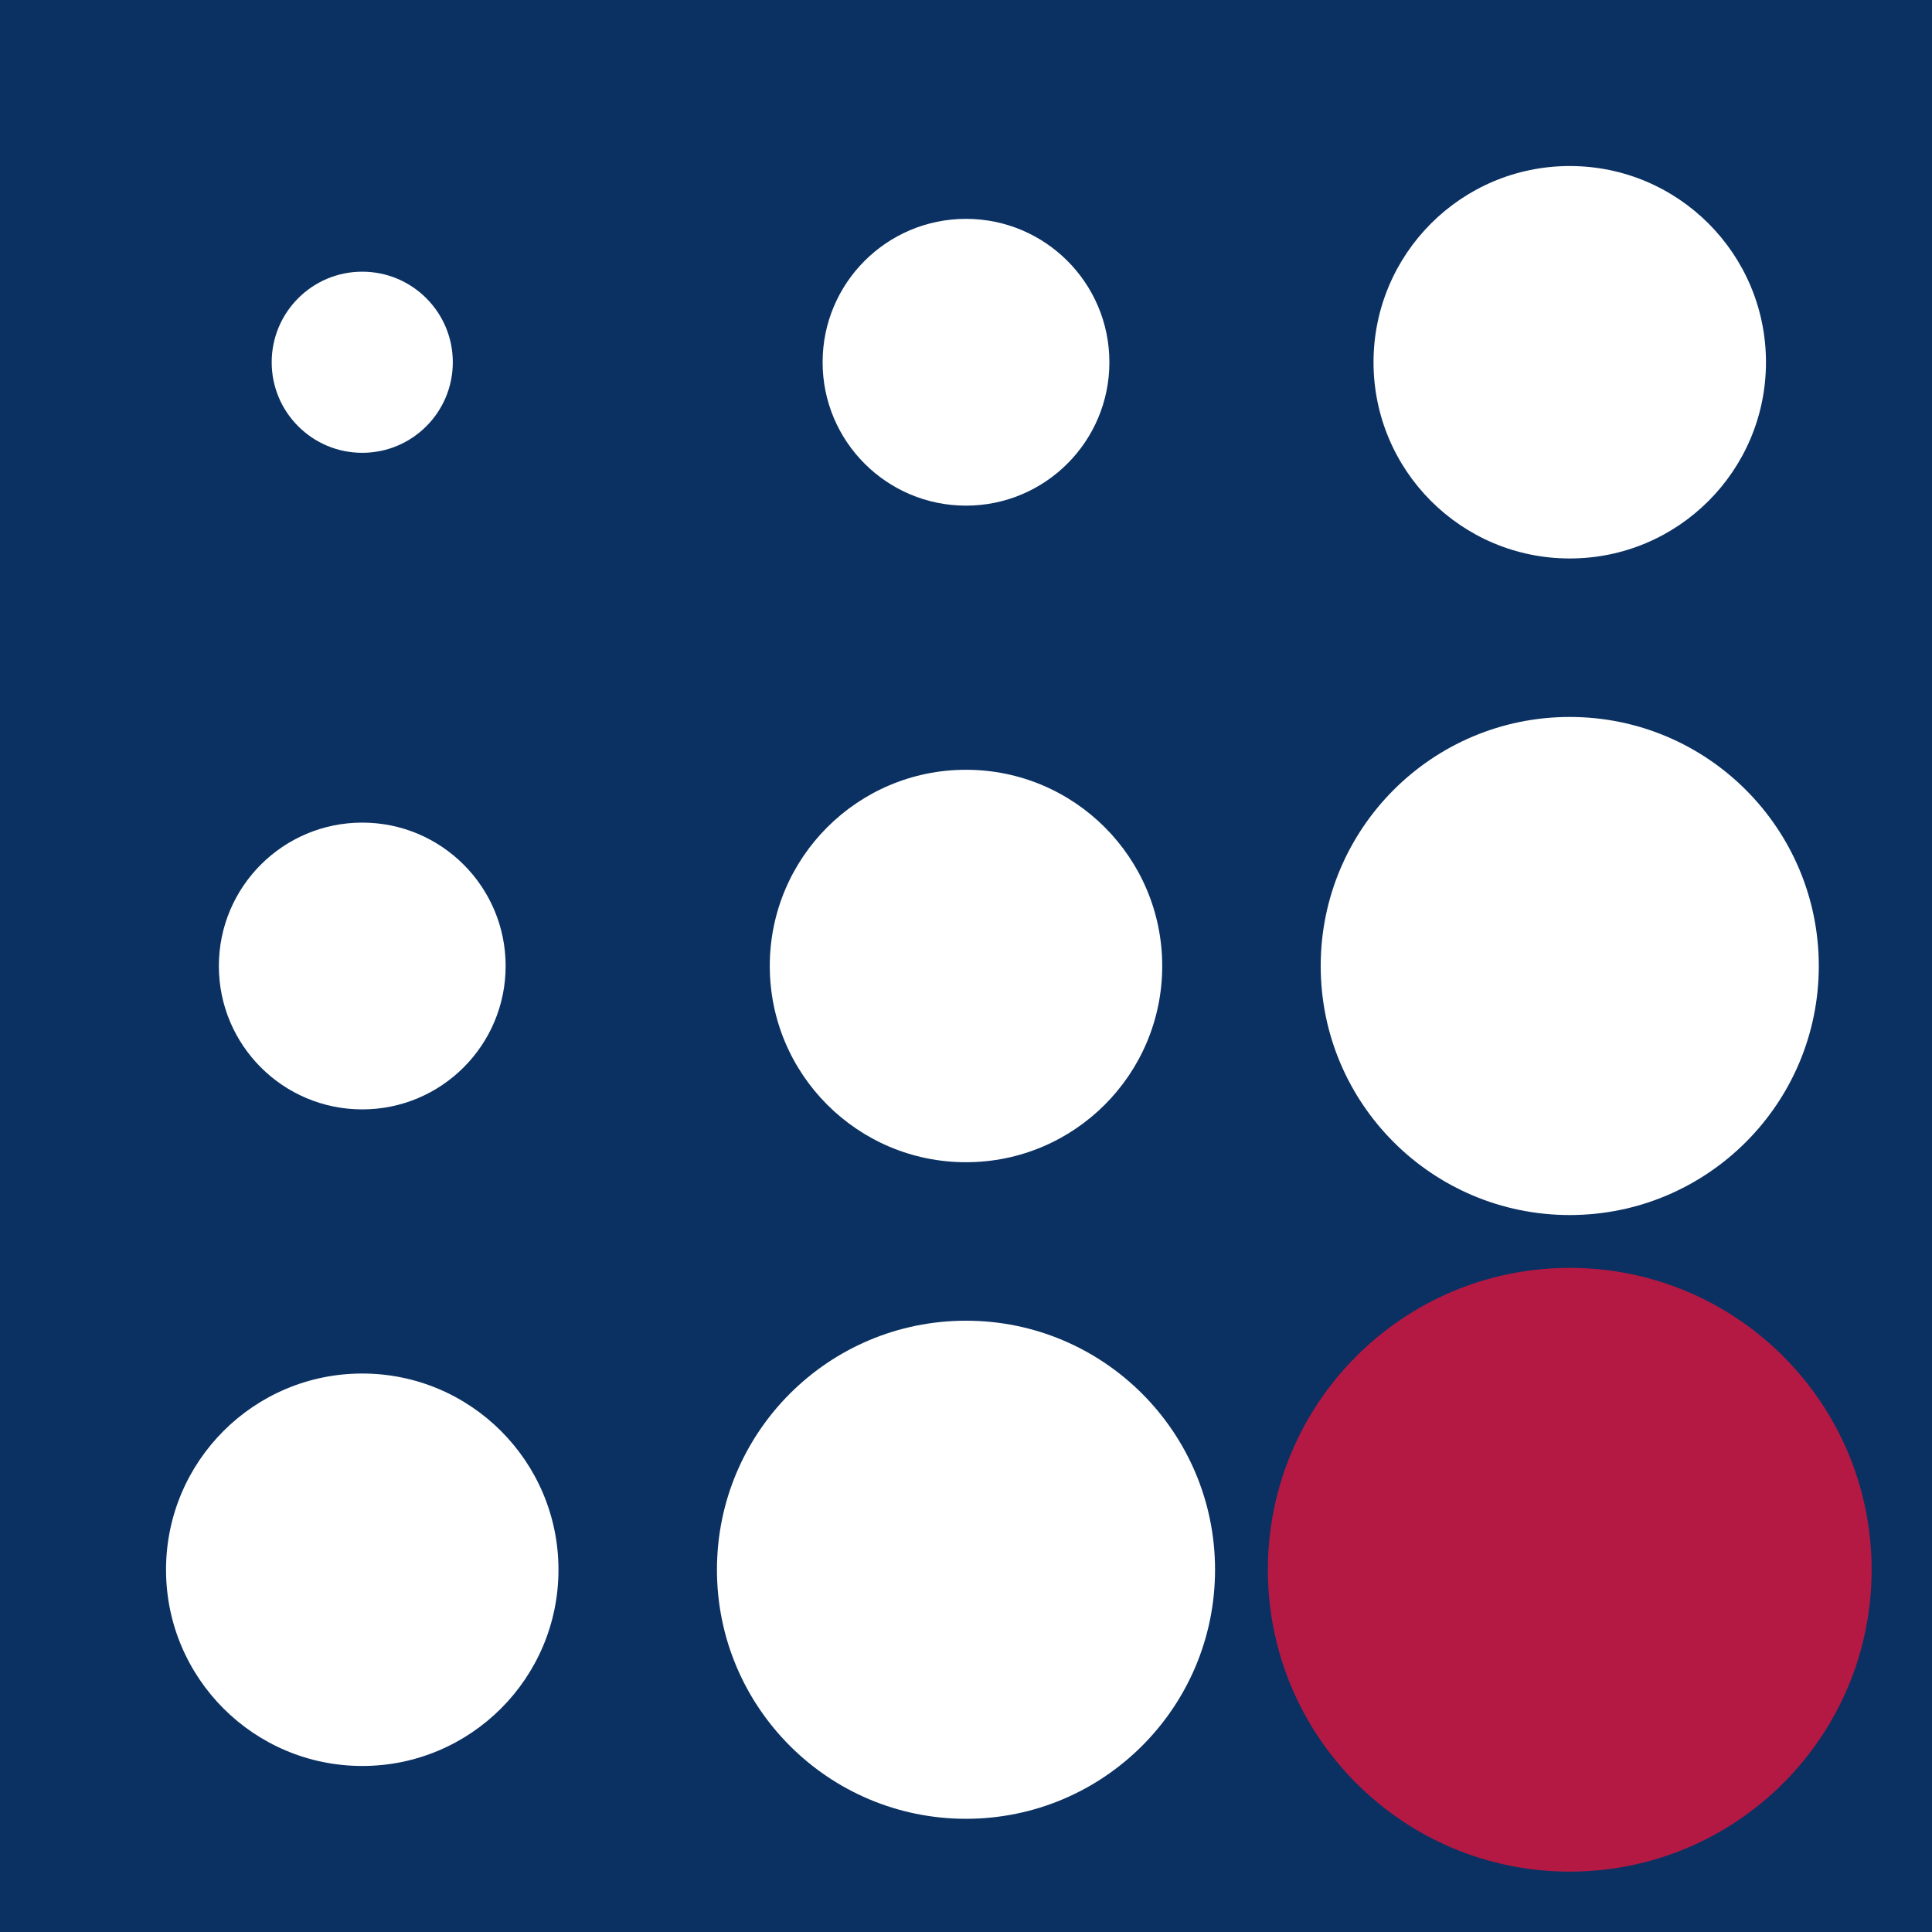
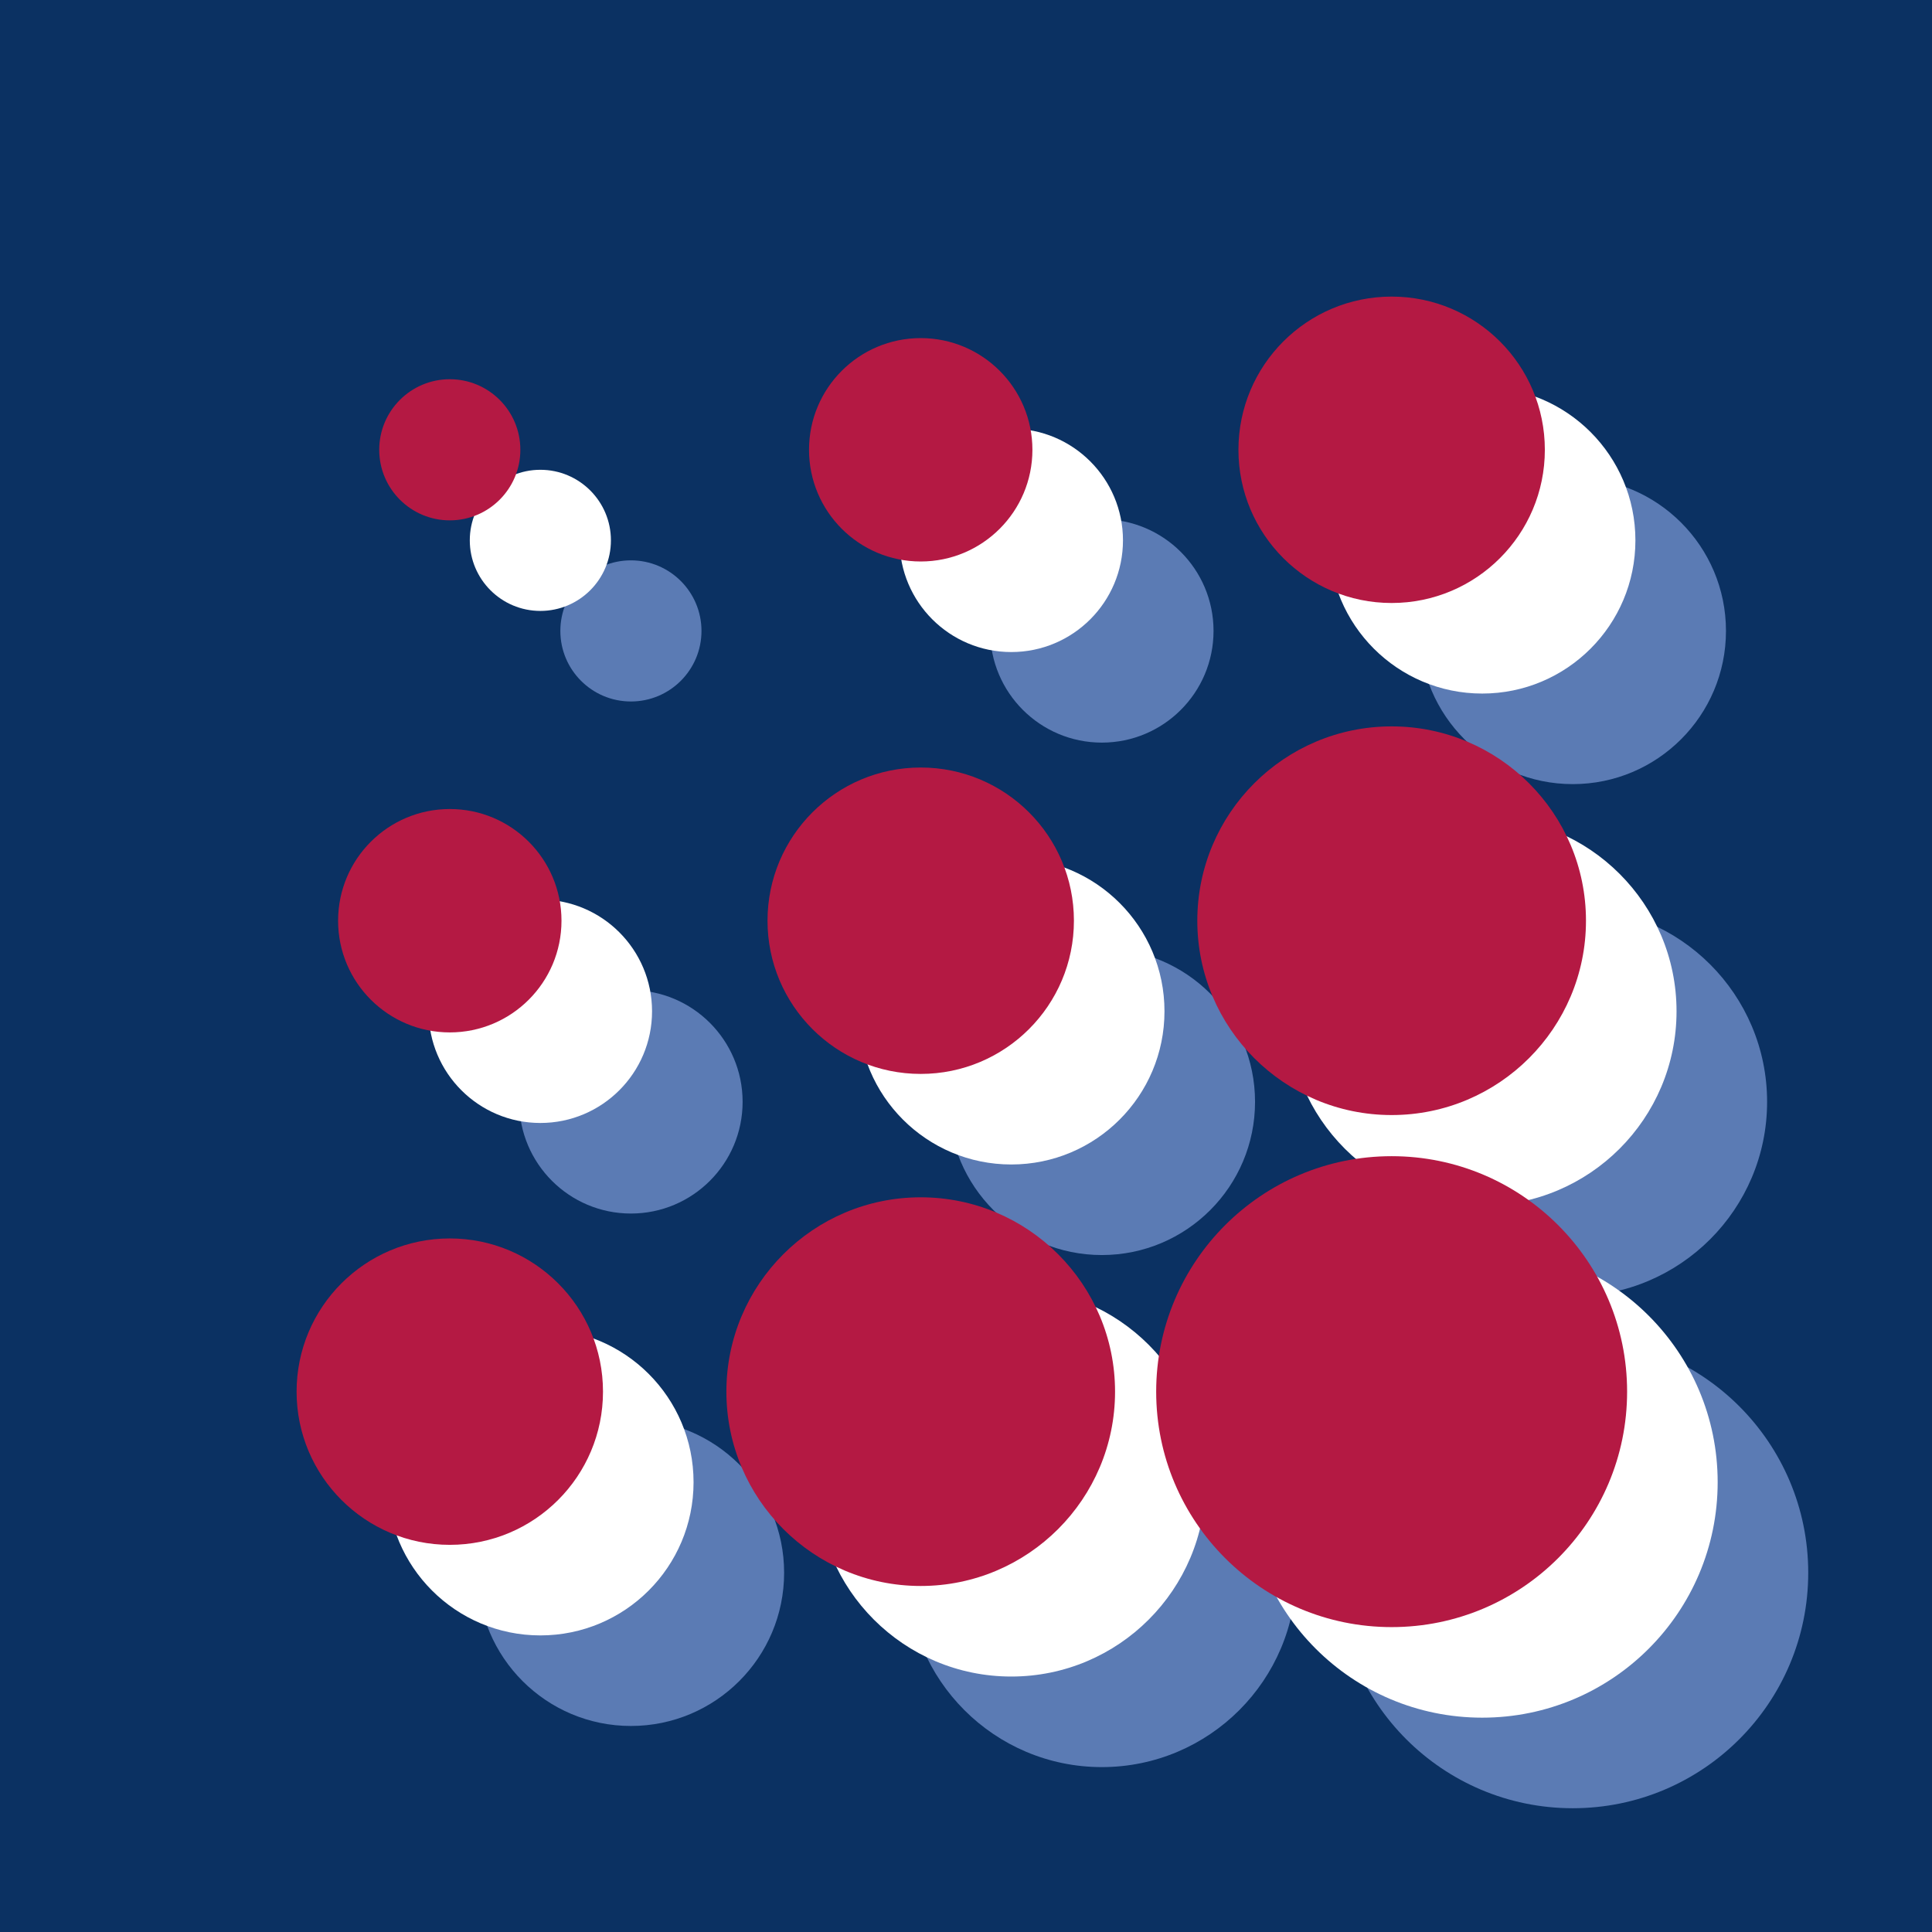
<svg xmlns="http://www.w3.org/2000/svg" viewBox="0 0 512 512" width="512" height="512">
  <rect width="512" height="512" fill="#0B3162" />
-   <circle cx="96" cy="96" r="24.0" fill="#FFFFFF" />
-   <circle cx="256" cy="96" r="38.0" fill="#FFFFFF" />
-   <circle cx="416" cy="96" r="52.0" fill="#FFFFFF" />
-   <circle cx="96" cy="256" r="38.0" fill="#FFFFFF" />
-   <circle cx="256" cy="256" r="52.0" fill="#FFFFFF" />
-   <circle cx="416" cy="256" r="66.0" fill="#FFFFFF" />
-   <circle cx="96" cy="416" r="52.0" fill="#FFFFFF" />
-   <circle cx="256" cy="416" r="66.0" fill="#FFFFFF" />
-   <circle cx="416" cy="416" r="80.0" fill="#B41943" />
+   <circle cx="167.2" cy="167.2" r="18.7" fill="#5B7BB4" />
+   <circle cx="292.0" cy="167.2" r="29.6" fill="#5B7BB4" />
+   <circle cx="416.8" cy="167.2" r="40.6" fill="#5B7BB4" />
+   <circle cx="167.2" cy="292.0" r="29.6" fill="#5B7BB4" />
+   <circle cx="292.0" cy="292.0" r="40.6" fill="#5B7BB4" />
+   <circle cx="416.8" cy="292.0" r="51.5" fill="#5B7BB4" />
+   <circle cx="167.2" cy="416.8" r="40.6" fill="#5B7BB4" />
+   <circle cx="292.0" cy="416.8" r="51.5" fill="#5B7BB4" />
+   <circle cx="416.8" cy="416.8" r="62.4" fill="#5B7BB4" />
+   <circle cx="143.2" cy="143.2" r="18.7" fill="#FFFFFF" />
+   <circle cx="268.0" cy="143.2" r="29.6" fill="#FFFFFF" />
+   <circle cx="392.8" cy="143.2" r="40.6" fill="#FFFFFF" />
+   <circle cx="143.2" cy="268.0" r="29.6" fill="#FFFFFF" />
+   <circle cx="268.0" cy="268.0" r="40.6" fill="#FFFFFF" />
+   <circle cx="392.8" cy="268.0" r="51.5" fill="#FFFFFF" />
+   <circle cx="143.2" cy="392.8" r="40.6" fill="#FFFFFF" />
+   <circle cx="268.0" cy="392.8" r="51.5" fill="#FFFFFF" />
+   <circle cx="392.8" cy="392.8" r="62.4" fill="#FFFFFF" />
+   <circle cx="119.2" cy="119.2" r="18.7" fill="#B41943" />
+   <circle cx="244.0" cy="119.2" r="29.6" fill="#B41943" />
+   <circle cx="368.8" cy="119.2" r="40.6" fill="#B41943" />
+   <circle cx="119.2" cy="244.0" r="29.6" fill="#B41943" />
+   <circle cx="244.0" cy="244.0" r="40.6" fill="#B41943" />
+   <circle cx="368.8" cy="244.0" r="51.5" fill="#B41943" />
+   <circle cx="119.2" cy="368.8" r="40.6" fill="#B41943" />
+   <circle cx="244.0" cy="368.8" r="51.5" fill="#B41943" />
+   <circle cx="368.8" cy="368.8" r="62.4" fill="#B41943" />
</svg>
